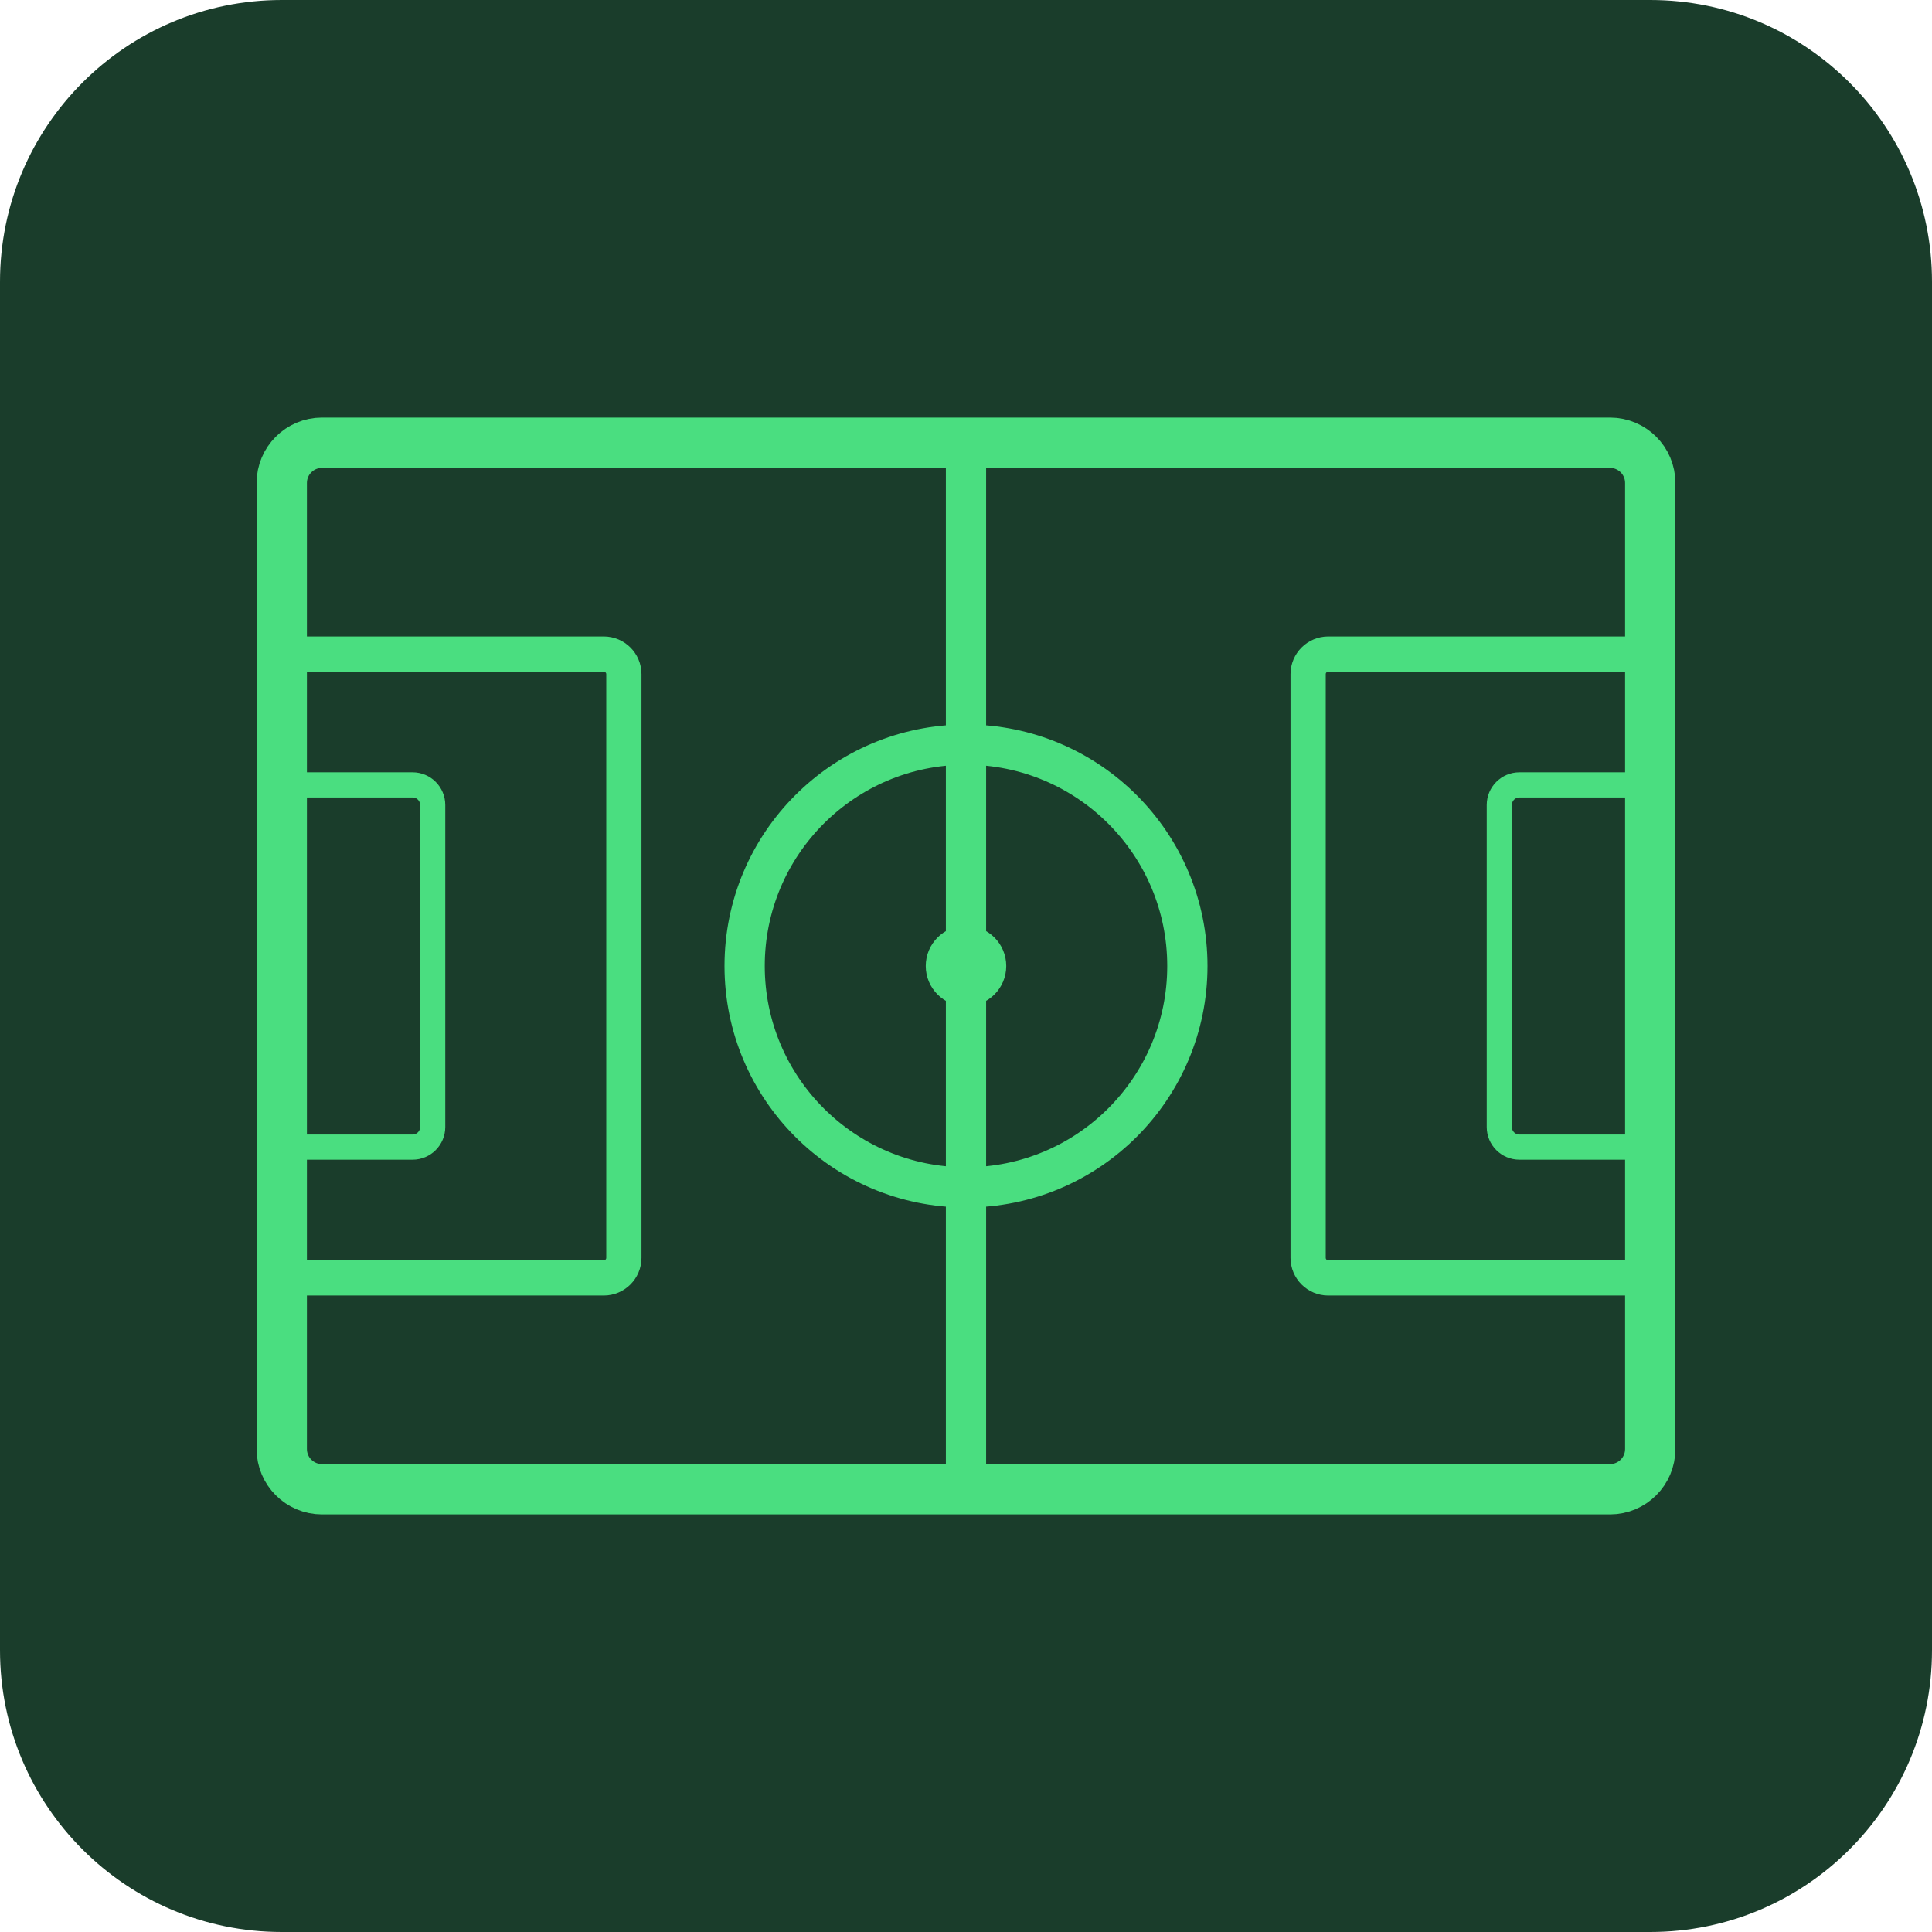
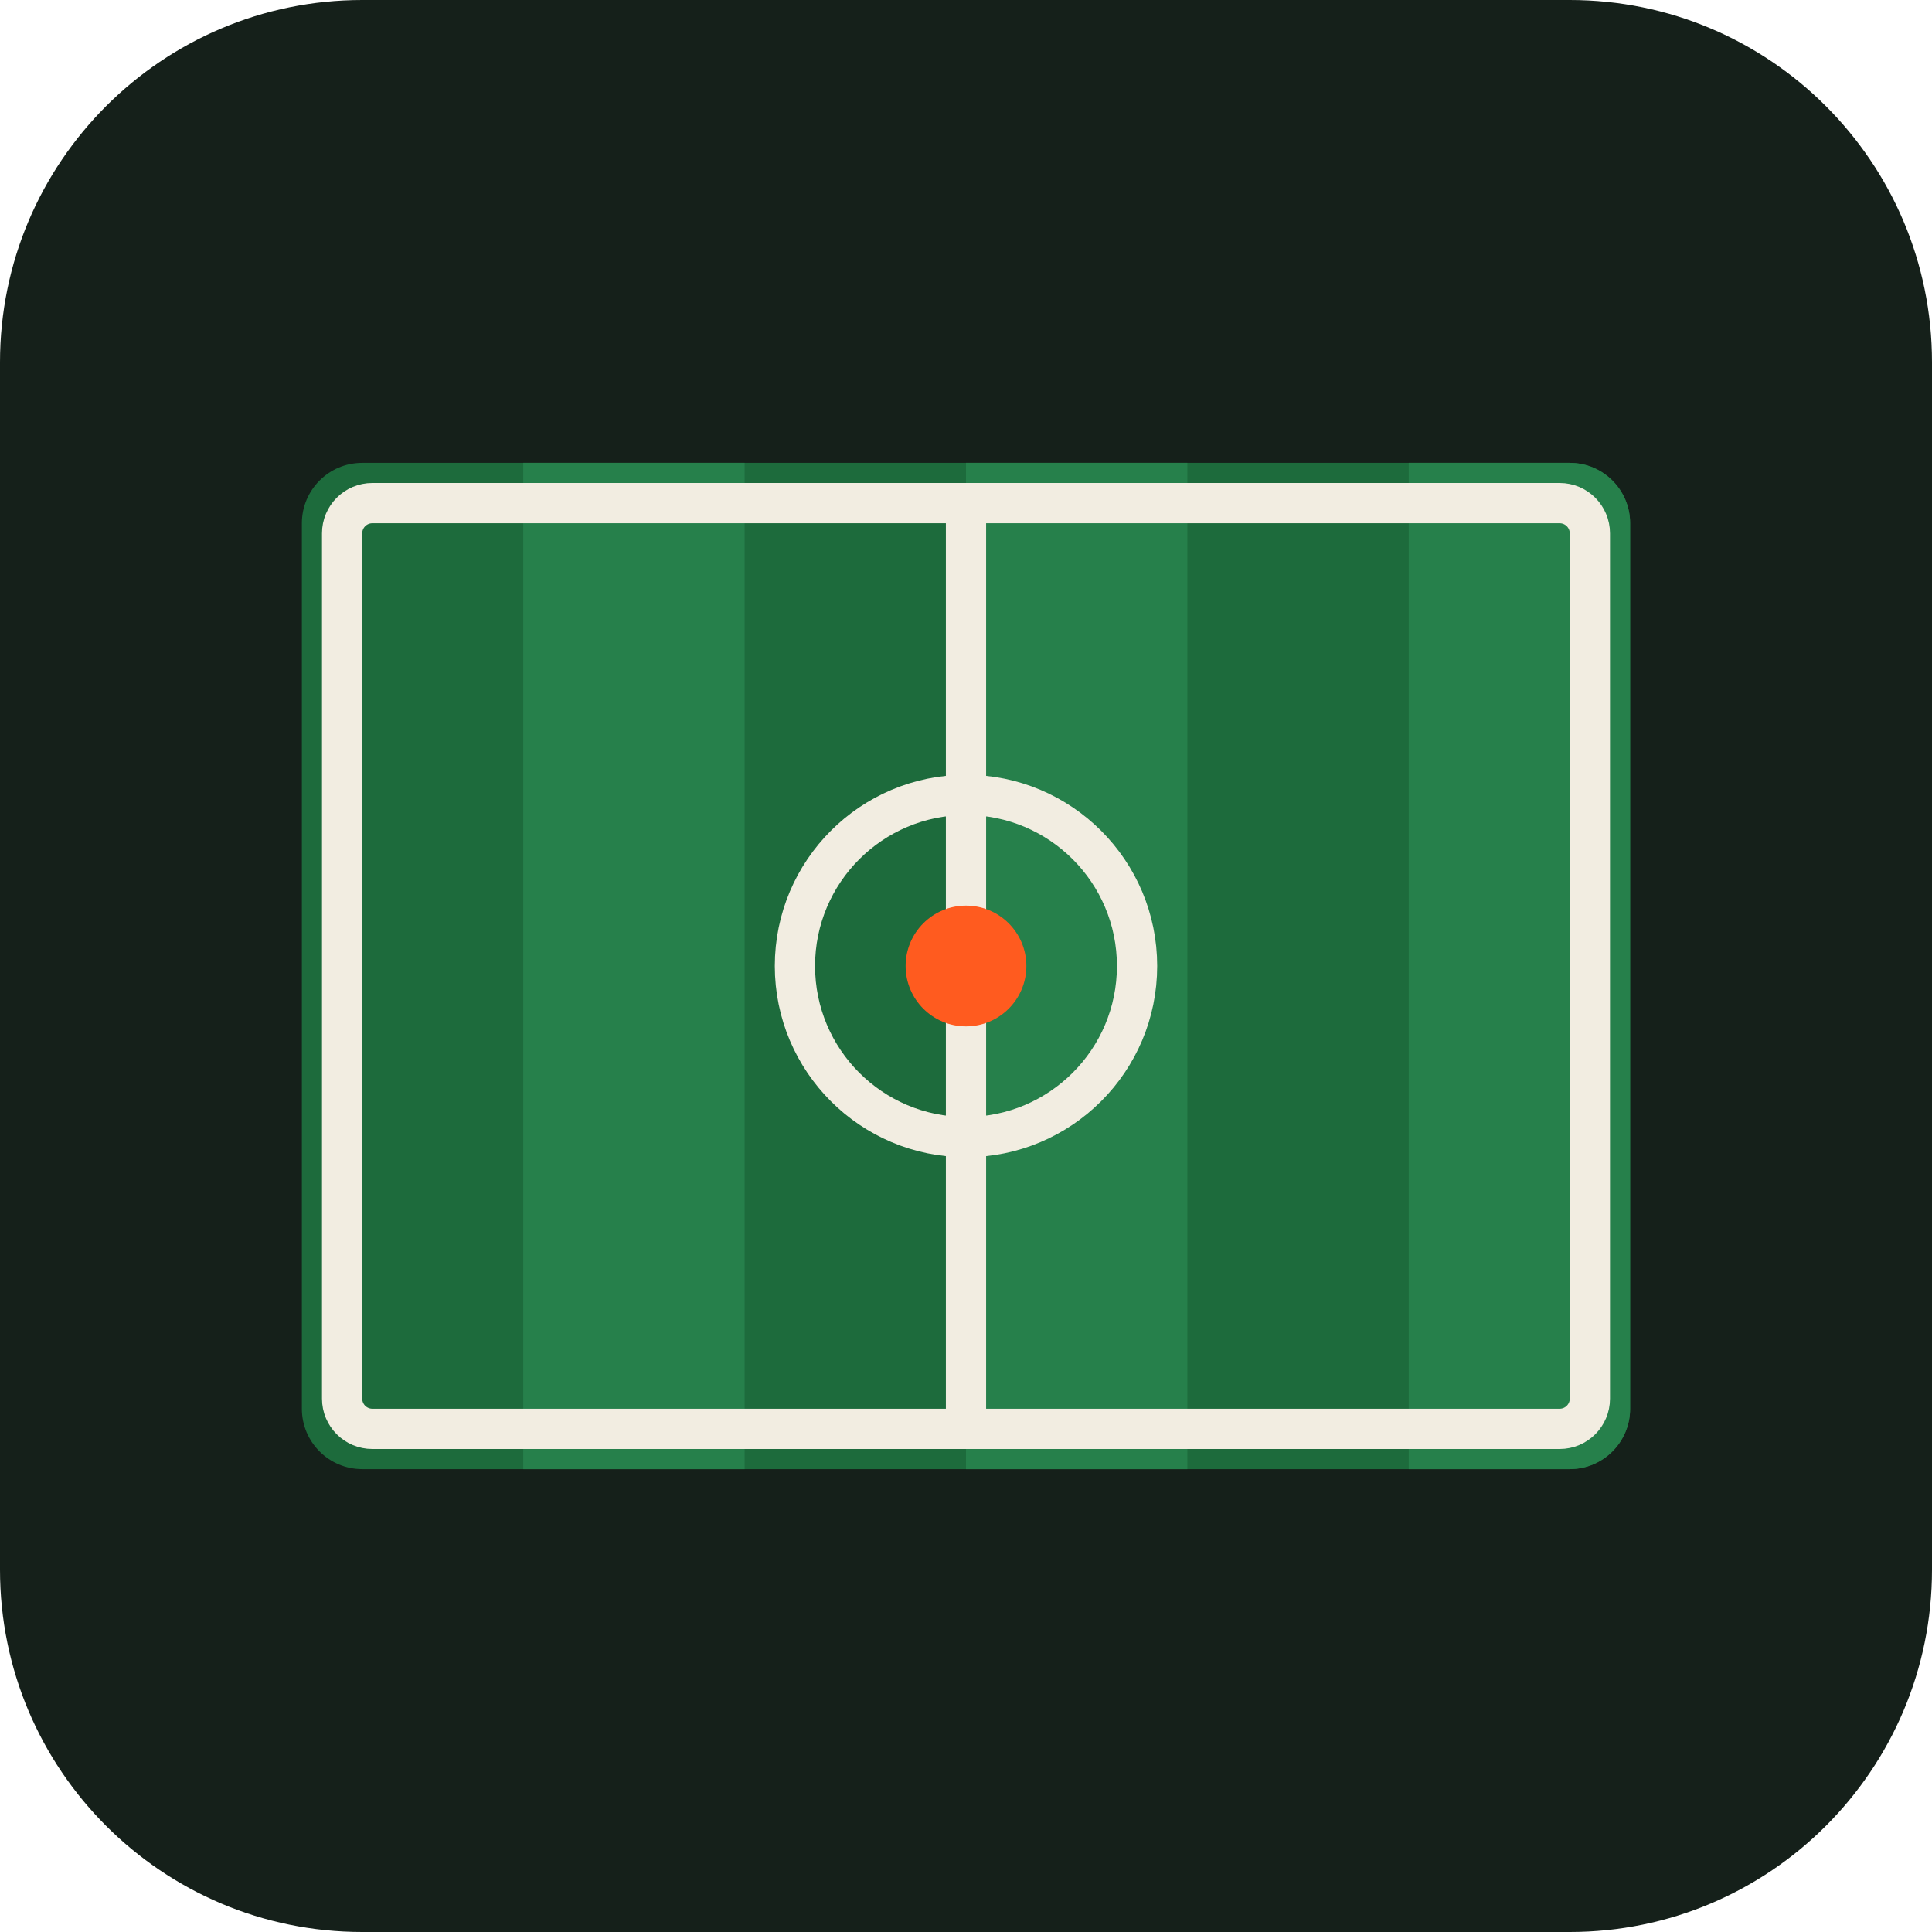
<svg xmlns="http://www.w3.org/2000/svg" viewBox="0 0 192 192">
-   <rect width="192" height="192" rx="28" fill="#1a3d2b" />
-   <rect x="28" y="44" width="136" height="104" rx="4" fill="none" stroke="#4ade80" stroke-width="5" />
-   <line x1="96" y1="44" x2="96" y2="148" stroke="#4ade80" stroke-width="4" />
-   <circle cx="96" cy="96" r="22" fill="none" stroke="#4ade80" stroke-width="4" />
-   <circle cx="96" cy="96" r="4" fill="#4ade80" />
-   <rect x="28" y="65" width="34" height="62" rx="2" fill="none" stroke="#4ade80" stroke-width="3.5" />
-   <rect x="130" y="65" width="34" height="62" rx="2" fill="none" stroke="#4ade80" stroke-width="3.5" />
-   <rect x="28" y="78" width="15" height="36" rx="2" fill="none" stroke="#4ade80" stroke-width="2.5" />
-   <rect x="149" y="78" width="15" height="36" rx="2" fill="none" stroke="#4ade80" stroke-width="2.5" />
+   <defs>
+     <clipPath id="f">
+       <rect x="30" y="46" width="132" height="100" rx="6" />
+     </clipPath>
+   </defs>
+   <rect width="192" height="192" rx="36" fill="#15201a" />
+   <g clip-path="url(#f)">
+     <rect x="30" y="46" width="132" height="100" fill="#1d6b3c" />
+     <rect x="52" y="46" width="22" height="100" fill="#26804b" />
+     <rect x="96" y="46" width="22" height="100" fill="#26804b" />
+     <rect x="140" y="46" width="22" height="100" fill="#26804b" />
+   </g>
+   <g fill="none" stroke="#f2ede1" stroke-width="4">
+     <rect x="34" y="50" width="124" height="92" rx="3" />
+     <line x1="96" y1="50" x2="96" y2="142" />
+     <circle cx="96" cy="96" r="17" />
+   </g>
+   <circle cx="96" cy="96" r="6" fill="#ff5b1f" />
</svg>
